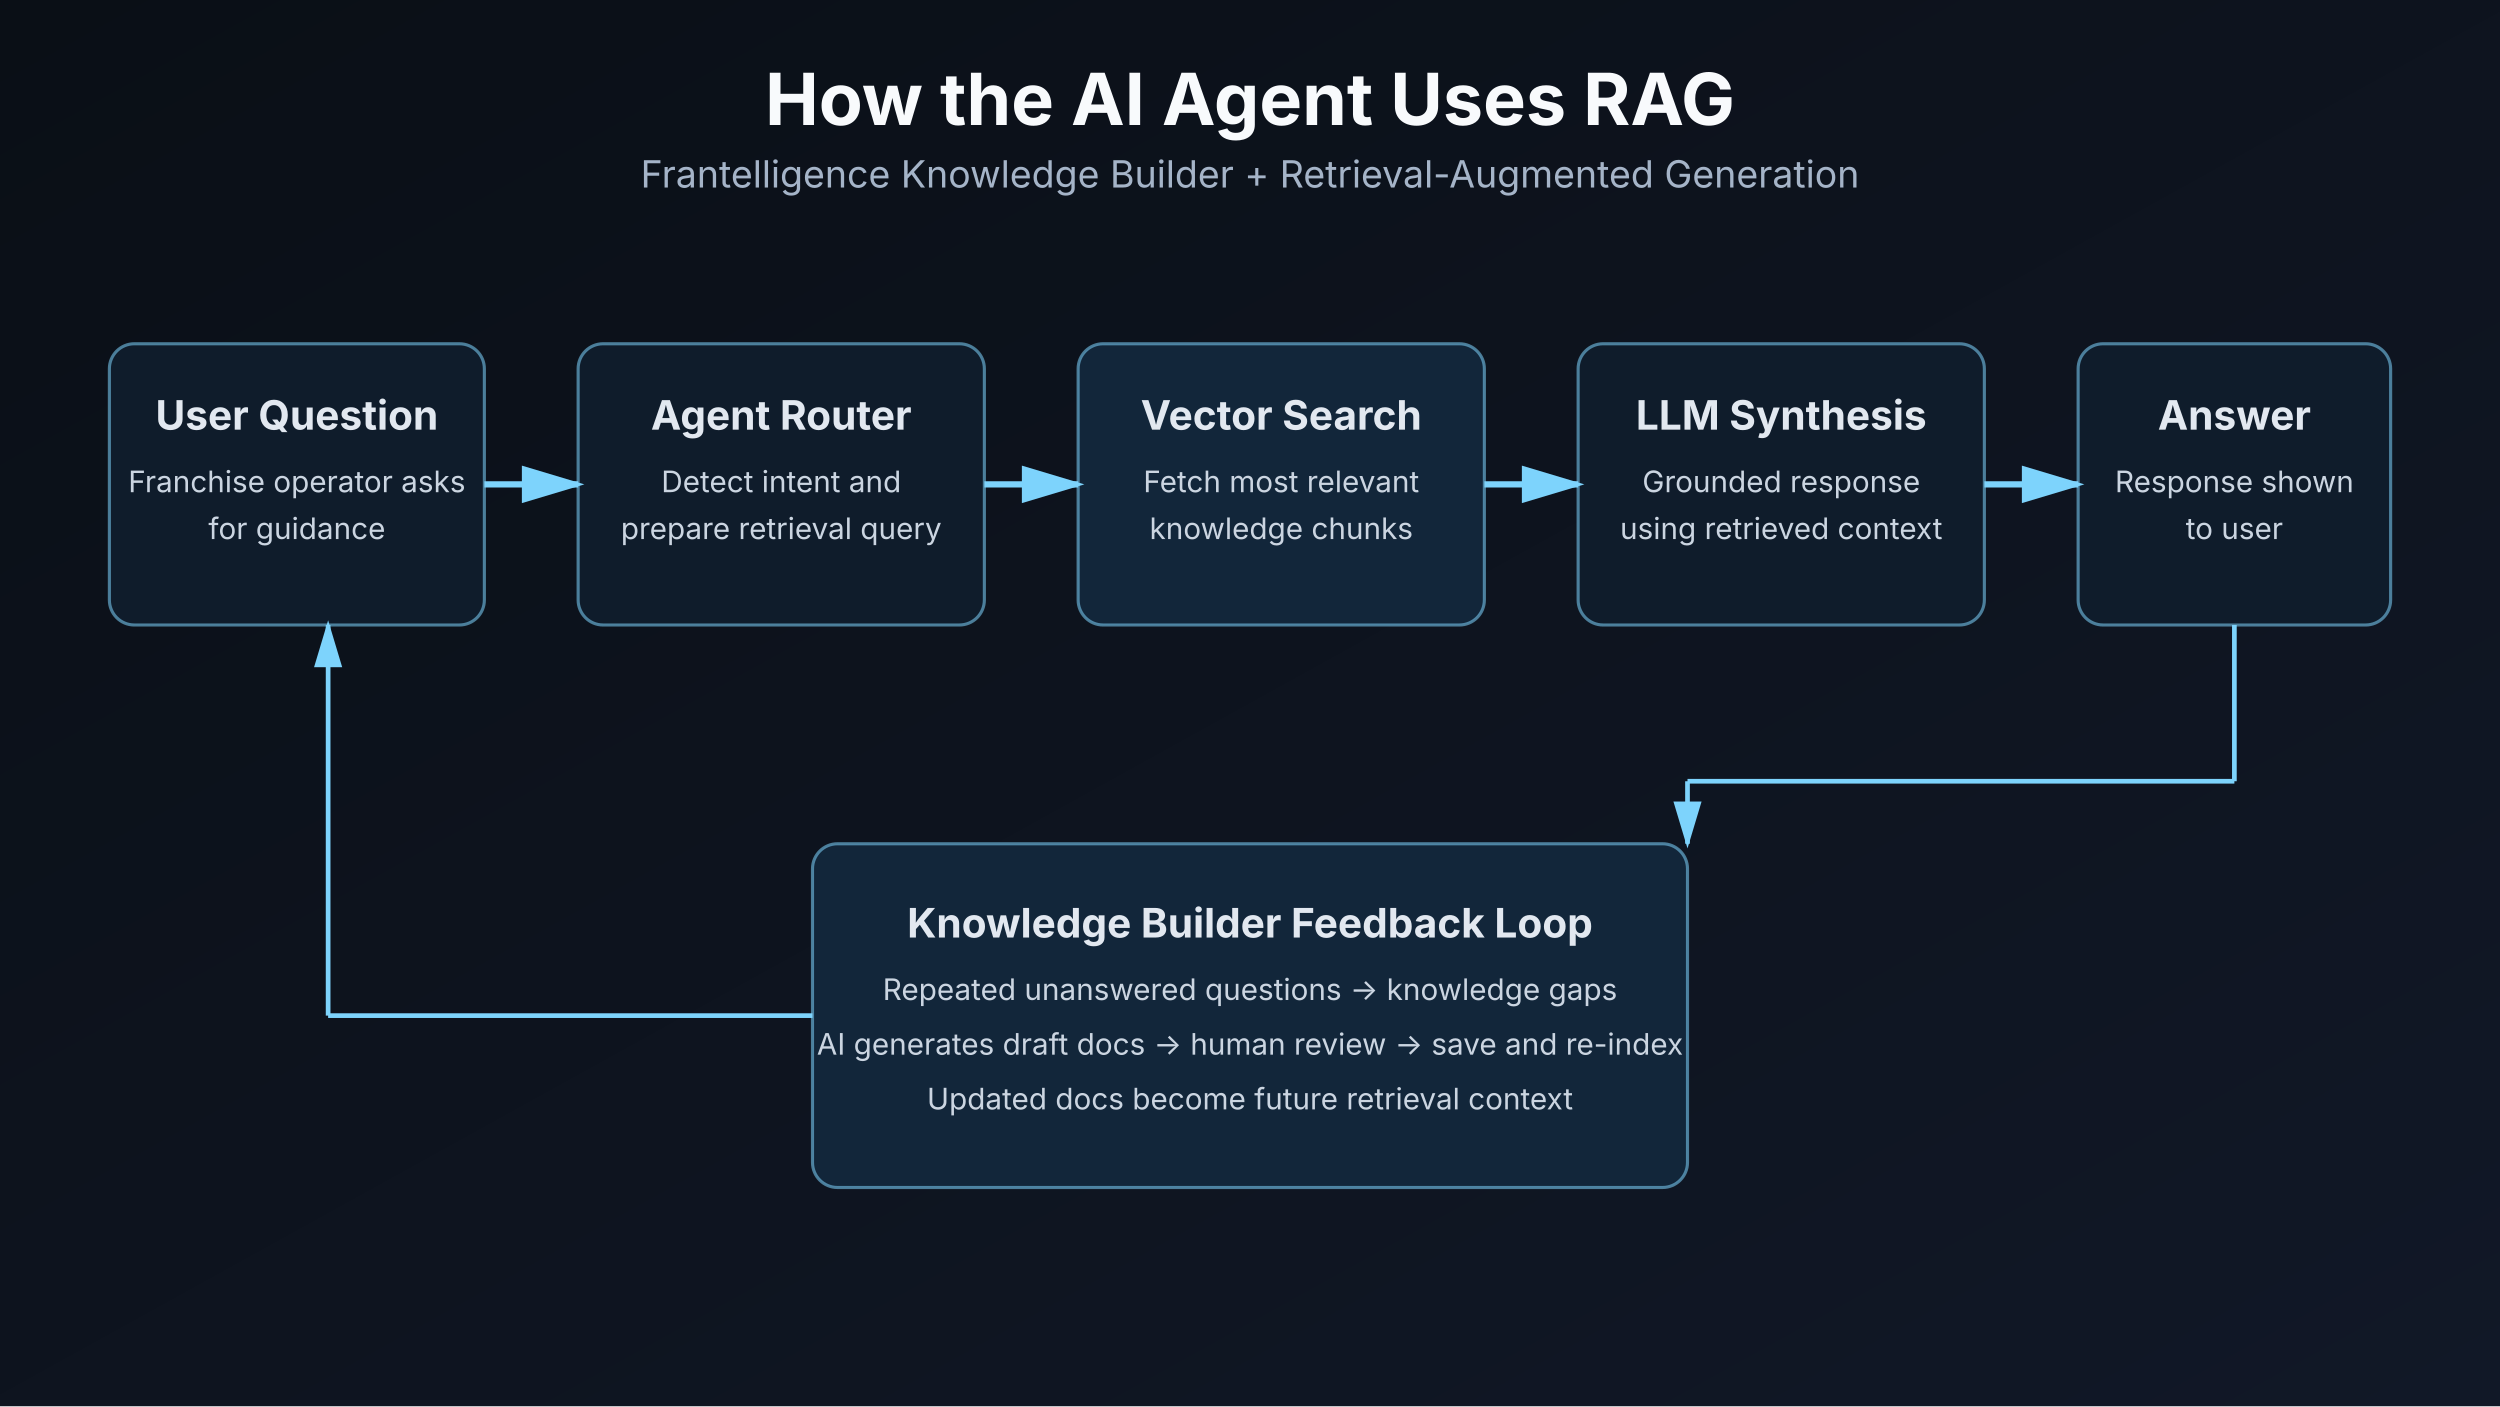
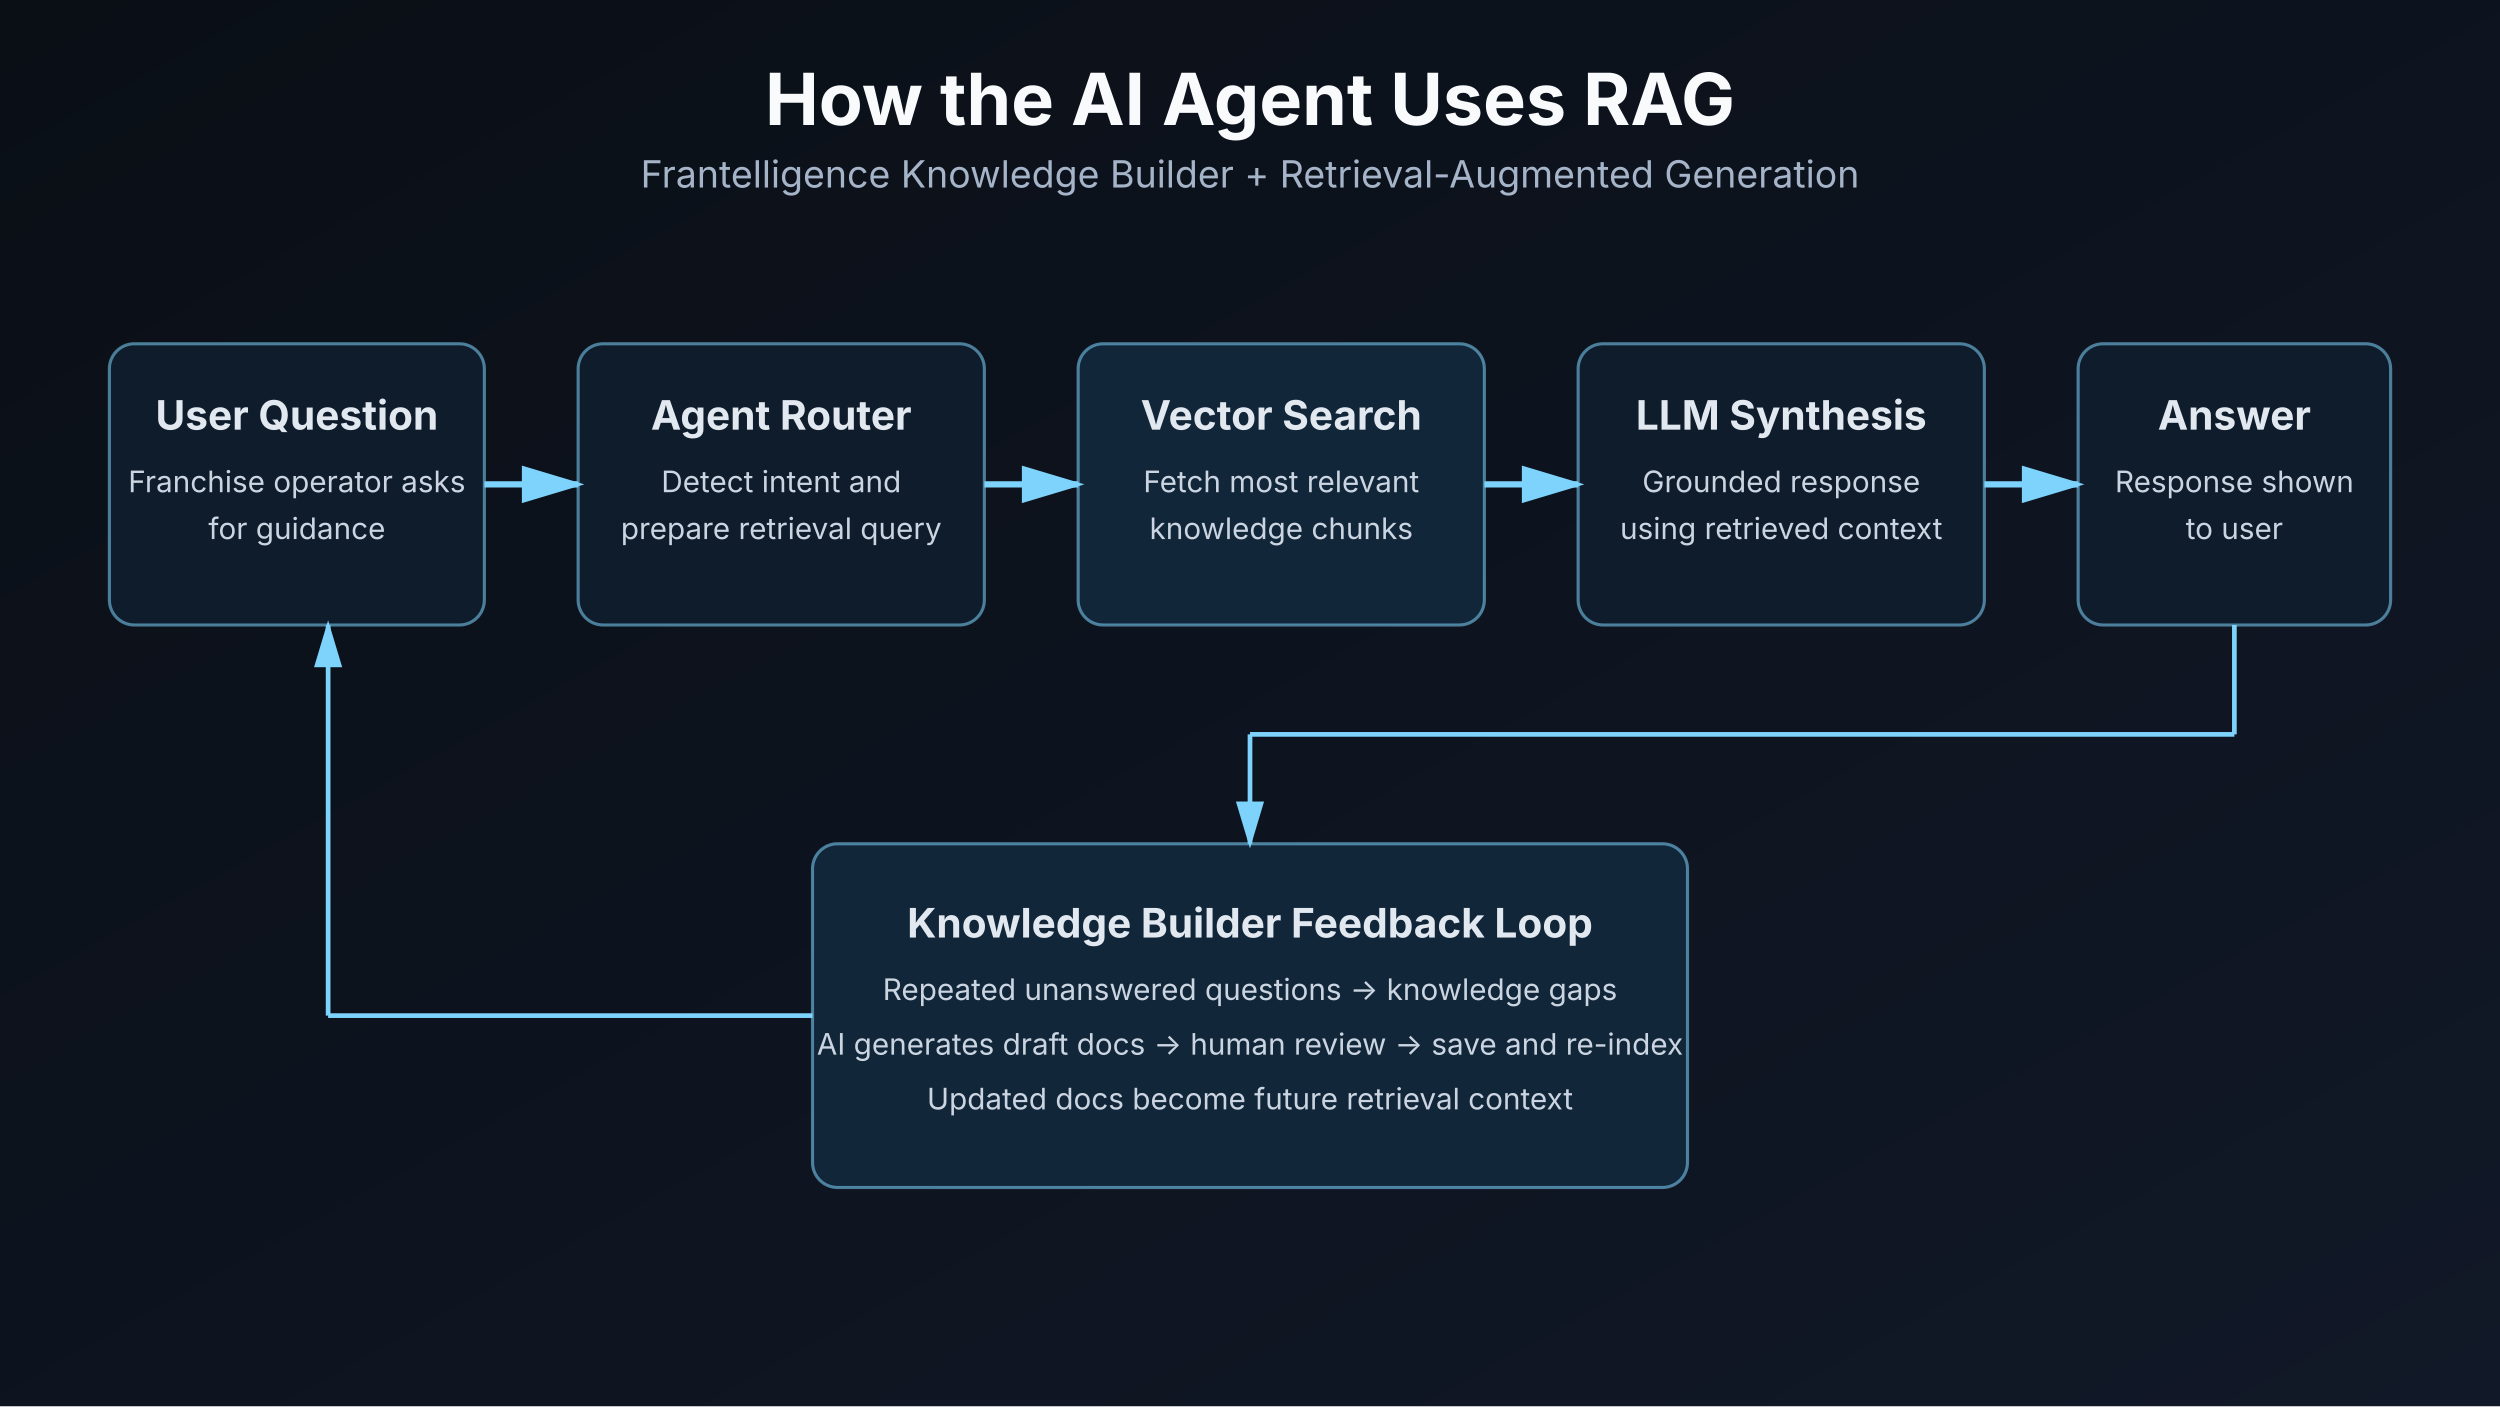
<svg xmlns="http://www.w3.org/2000/svg" width="1600" height="900" viewBox="0 0 1600 900">
  <defs>
    <linearGradient id="rbg" x1="0" y1="0" x2="1" y2="1">
      <stop offset="0%" stop-color="#0a0f16" />
      <stop offset="100%" stop-color="#111827" />
    </linearGradient>
    <marker id="rar" markerWidth="10" markerHeight="10" refX="9" refY="3" orient="auto">
      <path d="M0,0 L10,3 L0,6 Z" fill="#7dd3fc" />
    </marker>
    <style>
      .title { fill: #f8fafc; font: 700 46px Inter, Segoe UI, sans-serif; }
      .sub { fill: #a5b4c8; font: 400 24px Inter, Segoe UI, sans-serif; }
      .head { fill: #e2e8f0; font: 700 26px Inter, Segoe UI, sans-serif; }
      .txt { fill: #cbd5e1; font: 400 19px Inter, Segoe UI, sans-serif; }
      .box { fill: #0f1c2b; stroke: #7dd3fc; stroke-opacity: 0.55; stroke-width: 2; rx: 16; }
      .store { fill: #12263a; stroke: #7dd3fc; stroke-opacity: 0.55; stroke-width: 2; rx: 16; }
    </style>
  </defs>
  <rect x="0" y="0" width="1600" height="900" fill="url(#rbg)" />
  <text x="800" y="80" text-anchor="middle" class="title">How the AI Agent Uses RAG</text>
  <text x="800" y="120" text-anchor="middle" class="sub">Frantelligence Knowledge Builder + Retrieval-Augmented Generation</text>
  <rect x="70" y="220" width="240" height="180" class="box" />
  <text x="190" y="275" text-anchor="middle" class="head">User Question</text>
  <text x="190" y="315" text-anchor="middle" class="txt">Franchise operator asks</text>
  <text x="190" y="345" text-anchor="middle" class="txt">for guidance</text>
  <rect x="370" y="220" width="260" height="180" class="box" />
  <text x="500" y="275" text-anchor="middle" class="head">Agent Router</text>
  <text x="500" y="315" text-anchor="middle" class="txt">Detect intent and</text>
  <text x="500" y="345" text-anchor="middle" class="txt">prepare retrieval query</text>
  <rect x="690" y="220" width="260" height="180" class="store" />
  <text x="820" y="275" text-anchor="middle" class="head">Vector Search</text>
  <text x="820" y="315" text-anchor="middle" class="txt">Fetch most relevant</text>
  <text x="820" y="345" text-anchor="middle" class="txt">knowledge chunks</text>
  <rect x="1010" y="220" width="260" height="180" class="box" />
  <text x="1140" y="275" text-anchor="middle" class="head">LLM Synthesis</text>
  <text x="1140" y="315" text-anchor="middle" class="txt">Grounded response</text>
  <text x="1140" y="345" text-anchor="middle" class="txt">using retrieved context</text>
  <rect x="1330" y="220" width="200" height="180" class="box" />
  <text x="1430" y="275" text-anchor="middle" class="head">Answer</text>
  <text x="1430" y="315" text-anchor="middle" class="txt">Response shown</text>
  <text x="1430" y="345" text-anchor="middle" class="txt">to user</text>
  <rect x="520" y="540" width="560" height="220" class="store" />
  <text x="800" y="600" text-anchor="middle" class="head">Knowledge Builder Feedback Loop</text>
  <text x="800" y="640" text-anchor="middle" class="txt">Repeated unanswered questions -&gt; knowledge gaps</text>
  <text x="800" y="675" text-anchor="middle" class="txt">AI generates draft docs -&gt; human review -&gt; save and re-index</text>
  <text x="800" y="710" text-anchor="middle" class="txt">Updated docs become future retrieval context</text>
  <line x1="310" y1="310" x2="370" y2="310" stroke="#7dd3fc" stroke-width="4" marker-end="url(#rar)" />
  <line x1="630" y1="310" x2="690" y2="310" stroke="#7dd3fc" stroke-width="4" marker-end="url(#rar)" />
  <line x1="950" y1="310" x2="1010" y2="310" stroke="#7dd3fc" stroke-width="4" marker-end="url(#rar)" />
  <line x1="1270" y1="310" x2="1330" y2="310" stroke="#7dd3fc" stroke-width="4" marker-end="url(#rar)" />
-   <line x1="1430" y1="400" x2="1430" y2="500" stroke="#7dd3fc" stroke-width="3" />
-   <line x1="1430" y1="500" x2="1080" y2="500" stroke="#7dd3fc" stroke-width="3" />
-   <line x1="1080" y1="500" x2="1080" y2="540" stroke="#7dd3fc" stroke-width="3" marker-end="url(#rar)" />
+   <line x1="1430" y1="400" x2="1430" y2="470" stroke="#7dd3fc" stroke-width="3" />
+   <line x1="1430" y1="470" x2="800" y2="470" stroke="#7dd3fc" stroke-width="3" />
+   <line x1="800" y1="470" x2="800" y2="540" stroke="#7dd3fc" stroke-width="3" marker-end="url(#rar)" />
  <line x1="520" y1="650" x2="210" y2="650" stroke="#7dd3fc" stroke-width="3" />
  <line x1="210" y1="650" x2="210" y2="400" stroke="#7dd3fc" stroke-width="3" marker-end="url(#rar)" />
</svg>
